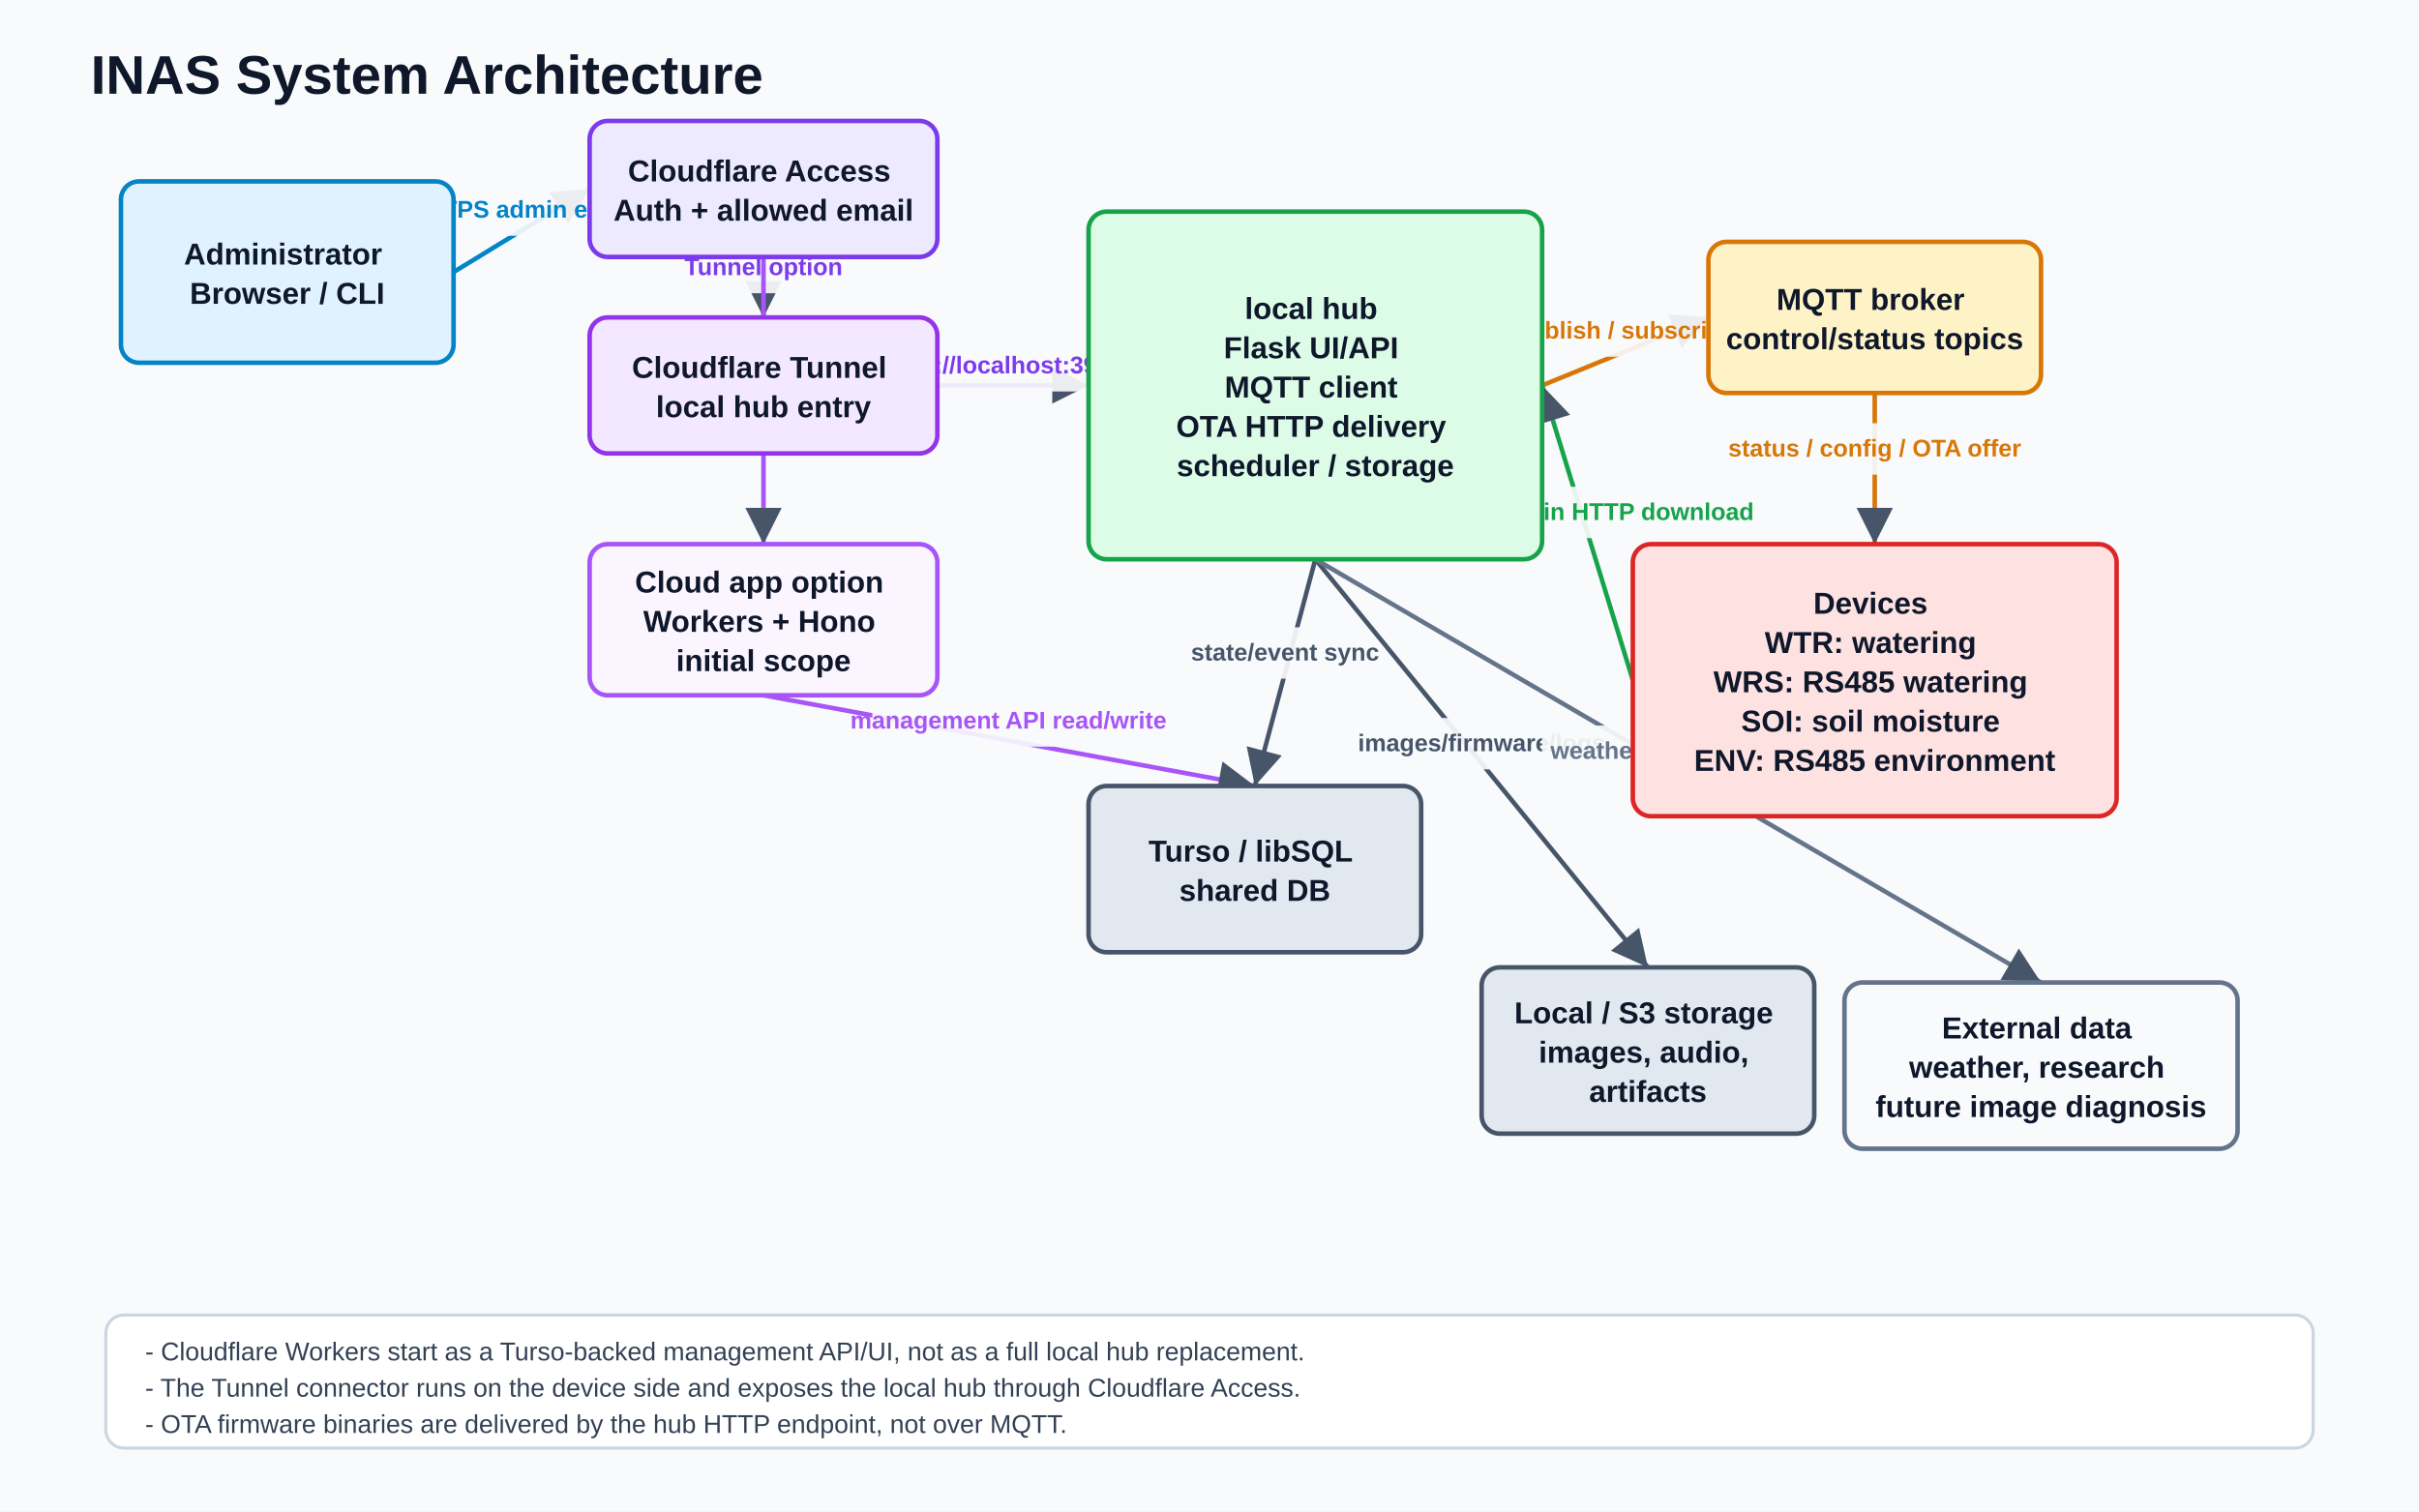
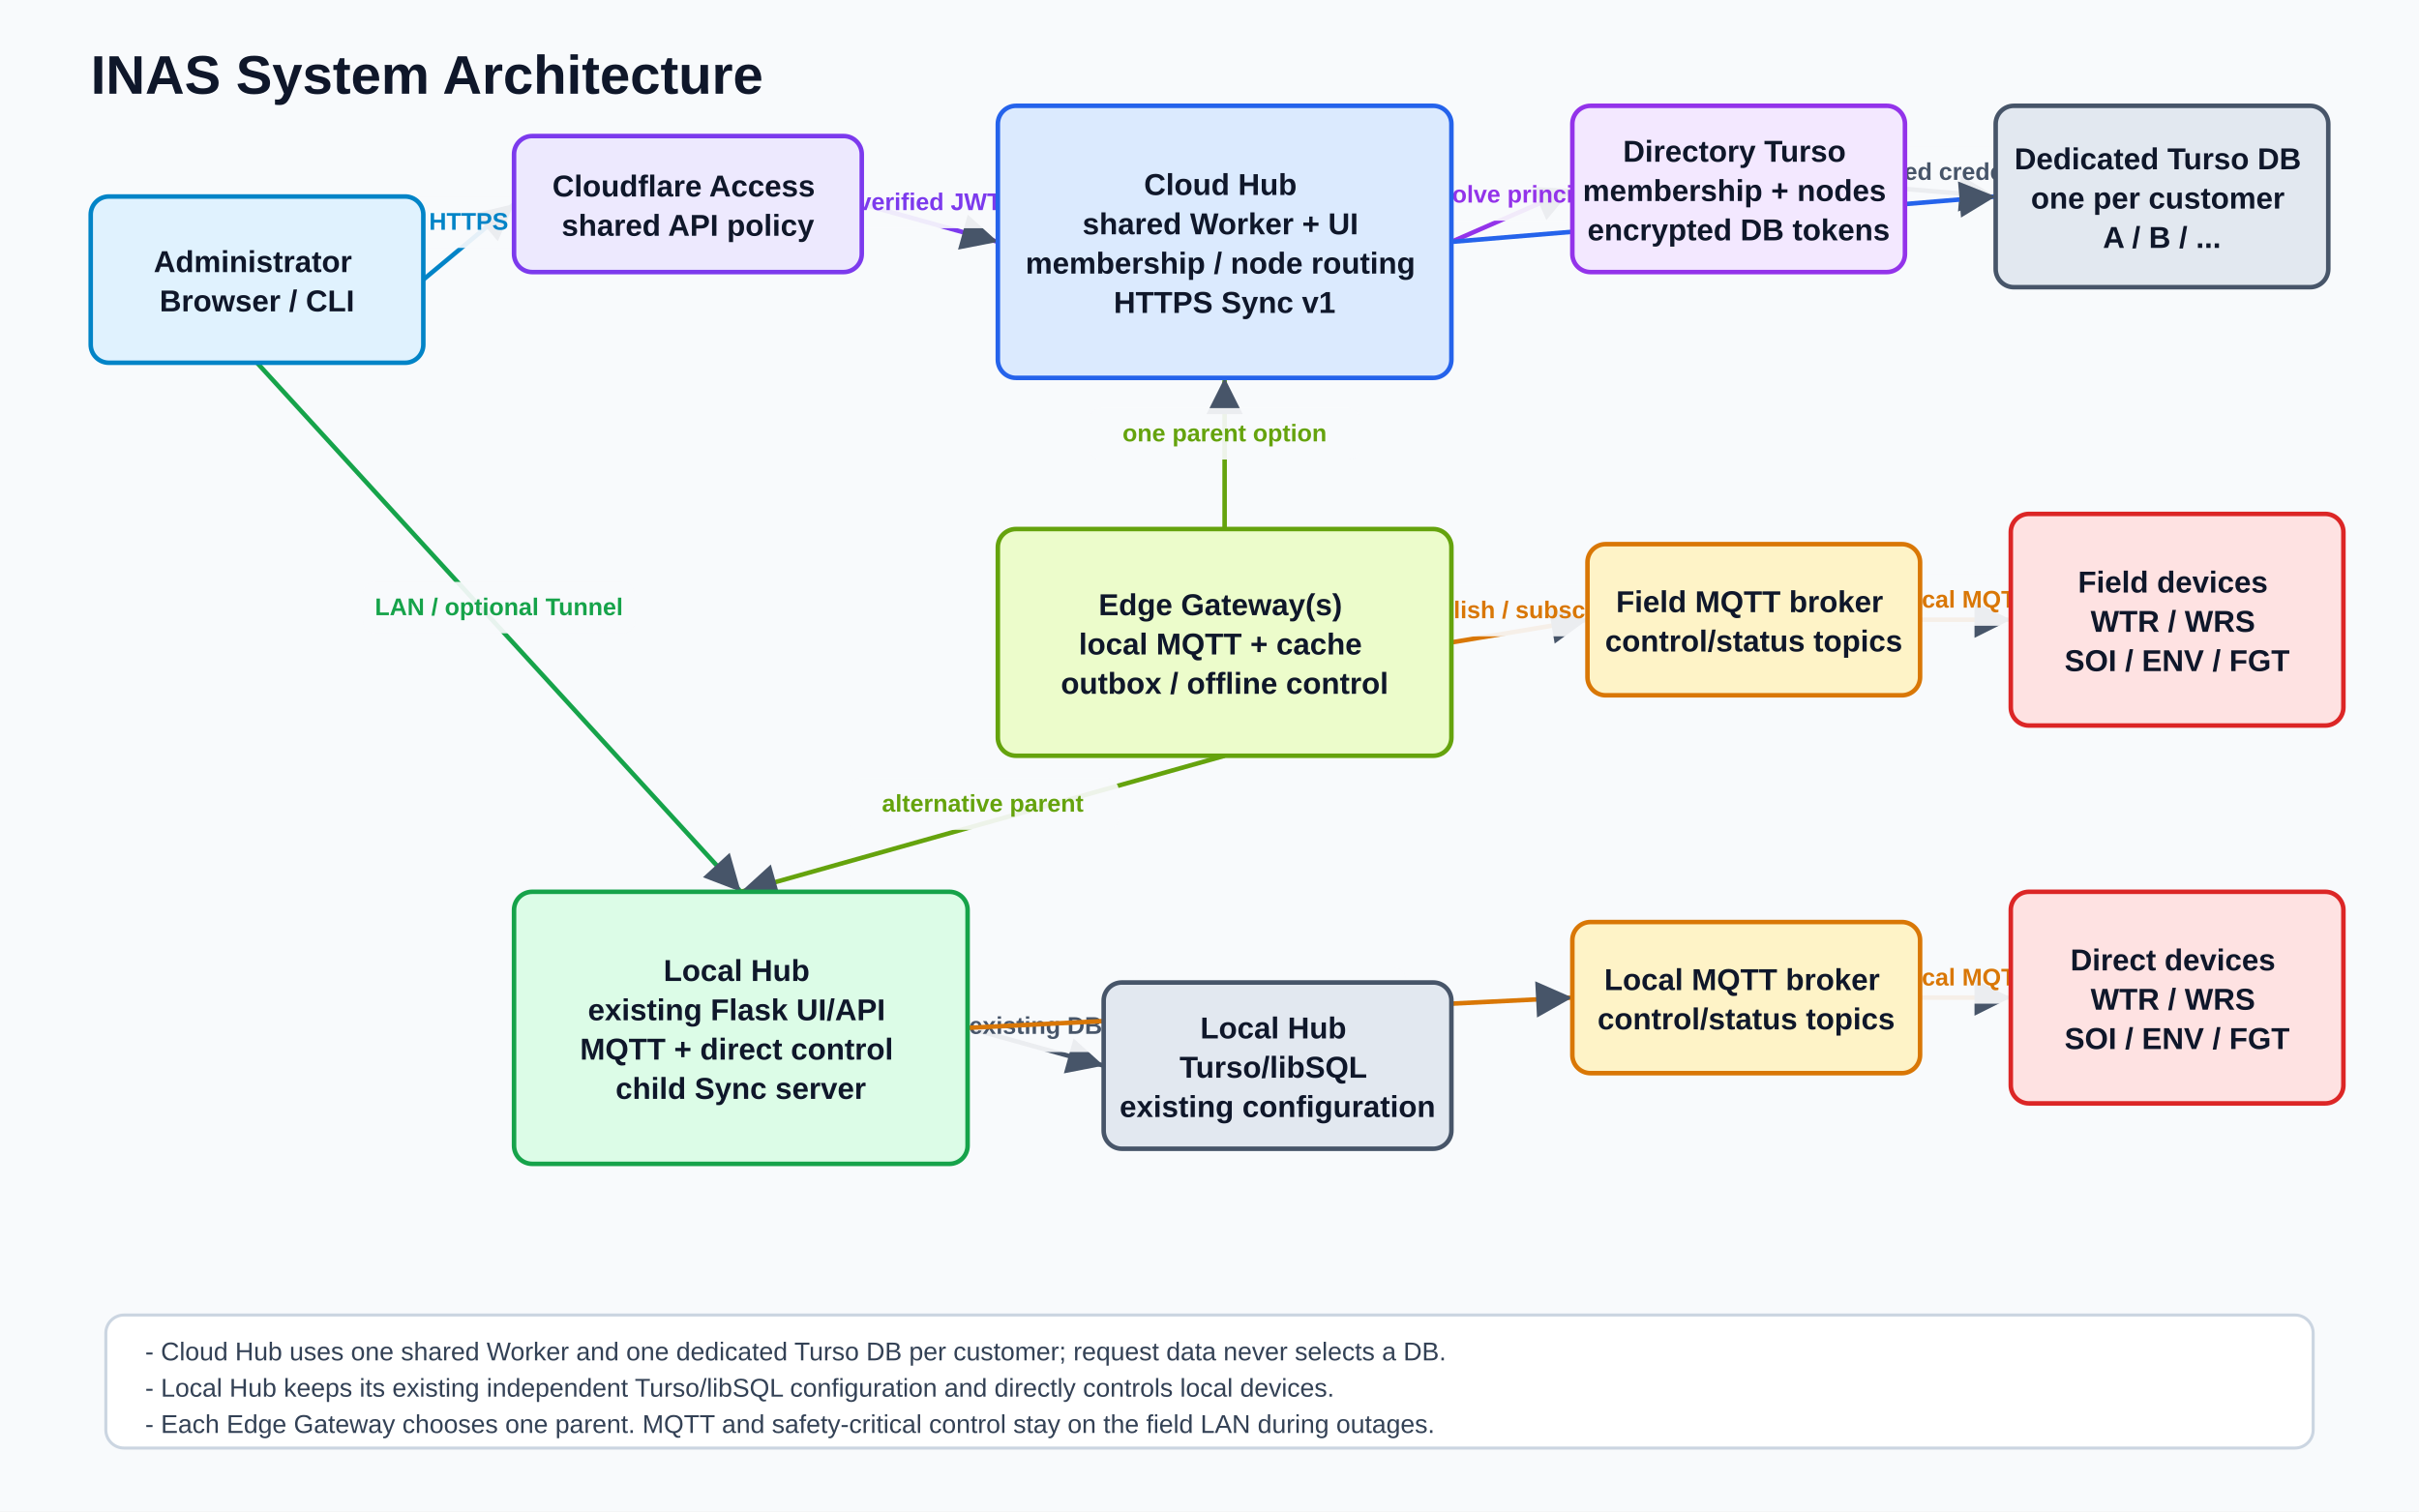
<svg xmlns="http://www.w3.org/2000/svg" width="1600" height="1000" viewBox="0 0 1600 1000">
  <defs>
    <marker id="arrow" markerWidth="12" markerHeight="12" refX="10" refY="6" orient="auto" markerUnits="strokeWidth">
      <path d="M2,2 L10,6 L2,10 Z" fill="#475569" />
    </marker>
  </defs>
  <rect width="100%" height="100%" fill="#f8fafc" />
  <text x="60" y="62" font-family="Arial, sans-serif" font-size="36" font-weight="700" fill="#0f172a">INAS System Architecture</text>
-   <line x1="300" y1="180" x2="390" y2="125" stroke="#0284c7" stroke-width="3" marker-end="url(#arrow)" />
-   <rect x="255" y="122" width="180" height="34" rx="8" fill="#f8fafc" fill-opacity="0.92" />
-   <text x="345" y="144" text-anchor="middle" font-family="Arial, sans-serif" font-size="16" font-weight="700" fill="#0284c7">HTTPS admin entry</text>
-   <line x1="505" y1="170" x2="505" y2="210" stroke="#7c3aed" stroke-width="3" marker-end="url(#arrow)" />
-   <rect x="415" y="160" width="180" height="34" rx="8" fill="#f8fafc" fill-opacity="0.92" />
-   <text x="505" y="182" text-anchor="middle" font-family="Arial, sans-serif" font-size="16" font-weight="700" fill="#7c3aed">Tunnel option</text>
-   <line x1="620" y1="255" x2="720" y2="255" stroke="#7c3aed" stroke-width="3" marker-end="url(#arrow)" />
-   <rect x="580" y="225" width="180" height="34" rx="8" fill="#f8fafc" fill-opacity="0.92" />
-   <text x="670" y="247" text-anchor="middle" font-family="Arial, sans-serif" font-size="16" font-weight="700" fill="#7c3aed">http://localhost:39151</text>
-   <line x1="505" y1="170" x2="505" y2="360" stroke="#a855f7" stroke-width="3" marker-end="url(#arrow)" />
-   <rect x="415" y="235" width="180" height="34" rx="8" fill="#f8fafc" fill-opacity="0.92" />
-   <text x="505" y="257" text-anchor="middle" font-family="Arial, sans-serif" font-size="16" font-weight="700" fill="#a855f7">Cloud app option</text>
-   <line x1="505" y1="460" x2="830" y2="520" stroke="#a855f7" stroke-width="3" marker-end="url(#arrow)" />
-   <rect x="577" y="460" width="180" height="34" rx="8" fill="#f8fafc" fill-opacity="0.92" />
-   <text x="667" y="482" text-anchor="middle" font-family="Arial, sans-serif" font-size="16" font-weight="700" fill="#a855f7">management API read/write</text>
-   <line x1="1020" y1="255" x2="1130" y2="210" stroke="#d97706" stroke-width="3" marker-end="url(#arrow)" />
-   <rect x="985" y="202" width="180" height="34" rx="8" fill="#f8fafc" fill-opacity="0.92" />
-   <text x="1075" y="224" text-anchor="middle" font-family="Arial, sans-serif" font-size="16" font-weight="700" fill="#d97706">publish / subscribe</text>
-   <line x1="1240" y1="260" x2="1240" y2="360" stroke="#d97706" stroke-width="3" marker-end="url(#arrow)" />
-   <rect x="1150" y="280" width="180" height="34" rx="8" fill="#f8fafc" fill-opacity="0.92" />
-   <text x="1240" y="302" text-anchor="middle" font-family="Arial, sans-serif" font-size="16" font-weight="700" fill="#d97706">status / config / OTA offer</text>
-   <line x1="1080" y1="450" x2="1020" y2="255" stroke="#16a34a" stroke-width="3" marker-end="url(#arrow)" />
-   <rect x="960" y="322" width="180" height="34" rx="8" fill="#f8fafc" fill-opacity="0.92" />
-   <text x="1050" y="344" text-anchor="middle" font-family="Arial, sans-serif" font-size="16" font-weight="700" fill="#16a34a">firmware.bin HTTP download</text>
-   <line x1="870" y1="370" x2="830" y2="520" stroke="#475569" stroke-width="3" marker-end="url(#arrow)" />
-   <rect x="760" y="415" width="180" height="34" rx="8" fill="#f8fafc" fill-opacity="0.92" />
-   <text x="850" y="437" text-anchor="middle" font-family="Arial, sans-serif" font-size="16" font-weight="700" fill="#475569">state/event sync</text>
-   <line x1="870" y1="370" x2="1090" y2="640" stroke="#475569" stroke-width="3" marker-end="url(#arrow)" />
-   <rect x="890" y="475" width="180" height="34" rx="8" fill="#f8fafc" fill-opacity="0.92" />
-   <text x="980" y="497" text-anchor="middle" font-family="Arial, sans-serif" font-size="16" font-weight="700" fill="#475569">images/firmware/logs</text>
-   <line x1="870" y1="370" x2="1350" y2="650" stroke="#64748b" stroke-width="3" marker-end="url(#arrow)" />
-   <rect x="1020" y="480" width="180" height="34" rx="8" fill="#f8fafc" fill-opacity="0.92" />
-   <text x="1110" y="502" text-anchor="middle" font-family="Arial, sans-serif" font-size="16" font-weight="700" fill="#64748b">weather/external fetch</text>
-   <rect x="80" y="120" width="220" height="120" rx="12" fill="#e0f2fe" stroke="#0284c7" stroke-width="3" />
+   <line x1="280" y1="185" x2="340" y2="135" stroke="#0284c7" stroke-width="3" marker-end="url(#arrow)" />
+   <rect x="220" y="130" width="180" height="34" rx="8" fill="#f8fafc" fill-opacity="0.92" />
+   <text x="310" y="152" text-anchor="middle" font-family="Arial, sans-serif" font-size="16" font-weight="700" fill="#0284c7">HTTPS</text>
+   <line x1="570" y1="135" x2="660" y2="160" stroke="#7c3aed" stroke-width="3" marker-end="url(#arrow)" />
+   <rect x="525" y="117" width="180" height="34" rx="8" fill="#f8fafc" fill-opacity="0.92" />
+   <text x="615" y="139" text-anchor="middle" font-family="Arial, sans-serif" font-size="16" font-weight="700" fill="#7c3aed">verified JWT</text>
+   <line x1="960" y1="160" x2="1040" y2="125" stroke="#9333ea" stroke-width="3" marker-end="url(#arrow)" />
+   <rect x="910" y="112" width="180" height="34" rx="8" fill="#f8fafc" fill-opacity="0.92" />
+   <text x="1000" y="134" text-anchor="middle" font-family="Arial, sans-serif" font-size="16" font-weight="700" fill="#9333ea">resolve principal</text>
+   <line x1="1260" y1="125" x2="1320" y2="130" stroke="#475569" stroke-width="3" marker-end="url(#arrow)" />
+   <rect x="1200" y="97" width="180" height="34" rx="8" fill="#f8fafc" fill-opacity="0.92" />
+   <text x="1290" y="119" text-anchor="middle" font-family="Arial, sans-serif" font-size="16" font-weight="700" fill="#475569">scoped credential</text>
+   <line x1="960" y1="160" x2="1320" y2="130" stroke="#2563eb" stroke-width="3" marker-end="url(#arrow)" />
+   <rect x="1050" y="115" width="180" height="34" rx="8" fill="#f8fafc" fill-opacity="0.92" />
+   <text x="1140" y="137" text-anchor="middle" font-family="Arial, sans-serif" font-size="16" font-weight="700" fill="#2563eb">customer data</text>
+   <line x1="810" y1="350" x2="810" y2="250" stroke="#65a30d" stroke-width="3" marker-end="url(#arrow)" />
+   <rect x="720" y="270" width="180" height="34" rx="8" fill="#f8fafc" fill-opacity="0.92" />
+   <text x="810" y="292" text-anchor="middle" font-family="Arial, sans-serif" font-size="16" font-weight="700" fill="#65a30d">one parent option</text>
+   <line x1="960" y1="425" x2="1050" y2="410" stroke="#d97706" stroke-width="3" marker-end="url(#arrow)" />
+   <rect x="915" y="387" width="180" height="34" rx="8" fill="#f8fafc" fill-opacity="0.92" />
+   <text x="1005" y="409" text-anchor="middle" font-family="Arial, sans-serif" font-size="16" font-weight="700" fill="#d97706">publish / subscribe</text>
+   <line x1="1270" y1="410" x2="1330" y2="410" stroke="#d97706" stroke-width="3" marker-end="url(#arrow)" />
+   <rect x="1210" y="380" width="180" height="34" rx="8" fill="#f8fafc" fill-opacity="0.92" />
+   <text x="1300" y="402" text-anchor="middle" font-family="Arial, sans-serif" font-size="16" font-weight="700" fill="#d97706">local MQTT</text>
+   <line x1="170" y1="240" x2="490" y2="590" stroke="#16a34a" stroke-width="3" marker-end="url(#arrow)" />
+   <rect x="240" y="385" width="180" height="34" rx="8" fill="#f8fafc" fill-opacity="0.92" />
+   <text x="330" y="407" text-anchor="middle" font-family="Arial, sans-serif" font-size="16" font-weight="700" fill="#16a34a">LAN / optional Tunnel</text>
+   <line x1="810" y1="500" x2="490" y2="590" stroke="#65a30d" stroke-width="3" marker-end="url(#arrow)" />
+   <rect x="560" y="515" width="180" height="34" rx="8" fill="#f8fafc" fill-opacity="0.92" />
+   <text x="650" y="537" text-anchor="middle" font-family="Arial, sans-serif" font-size="16" font-weight="700" fill="#65a30d">alternative parent</text>
+   <line x1="640" y1="680" x2="730" y2="705" stroke="#475569" stroke-width="3" marker-end="url(#arrow)" />
+   <rect x="595" y="662" width="180" height="34" rx="8" fill="#f8fafc" fill-opacity="0.92" />
+   <text x="685" y="684" text-anchor="middle" font-family="Arial, sans-serif" font-size="16" font-weight="700" fill="#475569">existing DB</text>
+   <line x1="640" y1="680" x2="1040" y2="660" stroke="#d97706" stroke-width="3" marker-end="url(#arrow)" />
+   <rect x="750" y="640" width="180" height="34" rx="8" fill="#f8fafc" fill-opacity="0.92" />
+   <text x="840" y="662" text-anchor="middle" font-family="Arial, sans-serif" font-size="16" font-weight="700" fill="#d97706">publish / subscribe</text>
+   <line x1="1270" y1="660" x2="1330" y2="660" stroke="#d97706" stroke-width="3" marker-end="url(#arrow)" />
+   <rect x="1210" y="630" width="180" height="34" rx="8" fill="#f8fafc" fill-opacity="0.92" />
+   <text x="1300" y="652" text-anchor="middle" font-family="Arial, sans-serif" font-size="16" font-weight="700" fill="#d97706">local MQTT</text>
+   <rect x="60" y="130" width="220" height="110" rx="12" fill="#e0f2fe" stroke="#0284c7" stroke-width="3" />
  <text text-anchor="middle" font-family="Arial, sans-serif" font-size="20" font-weight="700" fill="#0f172a">
-     <tspan x="190" y="175">Administrator</tspan>
-     <tspan x="190" y="201">Browser / CLI</tspan>
+     <tspan x="170" y="180">Administrator</tspan>
+     <tspan x="170" y="206">Browser / CLI</tspan>
  </text>
-   <rect x="390" y="80" width="230" height="90" rx="12" fill="#ede9fe" stroke="#7c3aed" stroke-width="3" />
+   <rect x="340" y="90" width="230" height="90" rx="12" fill="#ede9fe" stroke="#7c3aed" stroke-width="3" />
  <text text-anchor="middle" font-family="Arial, sans-serif" font-size="20" font-weight="700" fill="#0f172a">
-     <tspan x="505" y="120">Cloudflare Access</tspan>
-     <tspan x="505" y="146">Auth + allowed email</tspan>
+     <tspan x="455" y="130">Cloudflare Access</tspan>
+     <tspan x="455" y="156">shared API policy</tspan>
  </text>
-   <rect x="390" y="210" width="230" height="90" rx="12" fill="#f3e8ff" stroke="#9333ea" stroke-width="3" />
+   <rect x="660" y="70" width="300" height="180" rx="12" fill="#dbeafe" stroke="#2563eb" stroke-width="3" />
  <text text-anchor="middle" font-family="Arial, sans-serif" font-size="20" font-weight="700" fill="#0f172a">
-     <tspan x="505" y="250">Cloudflare Tunnel</tspan>
-     <tspan x="505" y="276">local hub entry</tspan>
+     <tspan x="810" y="129">Cloud Hub</tspan>
+     <tspan x="810" y="155">shared Worker + UI</tspan>
+     <tspan x="810" y="181">membership / node routing</tspan>
+     <tspan x="810" y="207">HTTPS Sync v1</tspan>
  </text>
-   <rect x="390" y="360" width="230" height="100" rx="12" fill="#faf5ff" stroke="#a855f7" stroke-width="3" />
+   <rect x="1040" y="70" width="220" height="110" rx="12" fill="#f3e8ff" stroke="#9333ea" stroke-width="3" />
  <text text-anchor="middle" font-family="Arial, sans-serif" font-size="20" font-weight="700" fill="#0f172a">
-     <tspan x="505" y="392">Cloud app option</tspan>
-     <tspan x="505" y="418">Workers + Hono</tspan>
-     <tspan x="505" y="444">initial scope</tspan>
+     <tspan x="1150" y="107">Directory Turso</tspan>
+     <tspan x="1150" y="133">membership + nodes</tspan>
+     <tspan x="1150" y="159">encrypted DB tokens</tspan>
  </text>
-   <rect x="720" y="140" width="300" height="230" rx="12" fill="#dcfce7" stroke="#16a34a" stroke-width="3" />
+   <rect x="1320" y="70" width="220" height="120" rx="12" fill="#e2e8f0" stroke="#475569" stroke-width="3" />
  <text text-anchor="middle" font-family="Arial, sans-serif" font-size="20" font-weight="700" fill="#0f172a">
-     <tspan x="870" y="211">local hub</tspan>
-     <tspan x="870" y="237">Flask UI/API</tspan>
-     <tspan x="870" y="263">MQTT client</tspan>
-     <tspan x="870" y="289">OTA HTTP delivery</tspan>
-     <tspan x="870" y="315">scheduler / storage</tspan>
+     <tspan x="1430" y="112">Dedicated Turso DB</tspan>
+     <tspan x="1430" y="138">one per customer</tspan>
+     <tspan x="1430" y="164">A / B / ...</tspan>
  </text>
-   <rect x="1130" y="160" width="220" height="100" rx="12" fill="#fef3c7" stroke="#d97706" stroke-width="3" />
+   <rect x="660" y="350" width="300" height="150" rx="12" fill="#ecfccb" stroke="#65a30d" stroke-width="3" />
  <text text-anchor="middle" font-family="Arial, sans-serif" font-size="20" font-weight="700" fill="#0f172a">
-     <tspan x="1240" y="205">MQTT broker</tspan>
-     <tspan x="1240" y="231">control/status topics</tspan>
+     <tspan x="810" y="407">Edge Gateway(s)</tspan>
+     <tspan x="810" y="433">local MQTT + cache</tspan>
+     <tspan x="810" y="459">outbox / offline control</tspan>
  </text>
-   <rect x="1080" y="360" width="320" height="180" rx="12" fill="#fee2e2" stroke="#dc2626" stroke-width="3" />
+   <rect x="1050" y="360" width="220" height="100" rx="12" fill="#fef3c7" stroke="#d97706" stroke-width="3" />
  <text text-anchor="middle" font-family="Arial, sans-serif" font-size="20" font-weight="700" fill="#0f172a">
-     <tspan x="1240" y="406">Devices</tspan>
-     <tspan x="1240" y="432">WTR: watering</tspan>
-     <tspan x="1240" y="458">WRS: RS485 watering</tspan>
-     <tspan x="1240" y="484">SOI: soil moisture</tspan>
-     <tspan x="1240" y="510">ENV: RS485 environment</tspan>
+     <tspan x="1160" y="405">Field MQTT broker</tspan>
+     <tspan x="1160" y="431">control/status topics</tspan>
  </text>
-   <rect x="720" y="520" width="220" height="110" rx="12" fill="#e2e8f0" stroke="#475569" stroke-width="3" />
+   <rect x="1330" y="340" width="220" height="140" rx="12" fill="#fee2e2" stroke="#dc2626" stroke-width="3" />
  <text text-anchor="middle" font-family="Arial, sans-serif" font-size="20" font-weight="700" fill="#0f172a">
-     <tspan x="830" y="570">Turso / libSQL</tspan>
-     <tspan x="830" y="596">shared DB</tspan>
+     <tspan x="1440" y="392">Field devices</tspan>
+     <tspan x="1440" y="418">WTR / WRS</tspan>
+     <tspan x="1440" y="444">SOI / ENV / FGT</tspan>
  </text>
-   <rect x="980" y="640" width="220" height="110" rx="12" fill="#e2e8f0" stroke="#475569" stroke-width="3" />
+   <rect x="340" y="590" width="300" height="180" rx="12" fill="#dcfce7" stroke="#16a34a" stroke-width="3" />
  <text text-anchor="middle" font-family="Arial, sans-serif" font-size="20" font-weight="700" fill="#0f172a">
-     <tspan x="1090" y="677">Local / S3 storage</tspan>
-     <tspan x="1090" y="703">images, audio,</tspan>
-     <tspan x="1090" y="729">artifacts</tspan>
+     <tspan x="490" y="649">Local Hub</tspan>
+     <tspan x="490" y="675">existing Flask UI/API</tspan>
+     <tspan x="490" y="701">MQTT + direct control</tspan>
+     <tspan x="490" y="727">child Sync server</tspan>
  </text>
-   <rect x="1220" y="650" width="260" height="110" rx="12" fill="#f8fafc" stroke="#64748b" stroke-width="3" />
+   <rect x="730" y="650" width="230" height="110" rx="12" fill="#e2e8f0" stroke="#475569" stroke-width="3" />
  <text text-anchor="middle" font-family="Arial, sans-serif" font-size="20" font-weight="700" fill="#0f172a">
-     <tspan x="1350" y="687">External data</tspan>
-     <tspan x="1350" y="713">weather, research</tspan>
-     <tspan x="1350" y="739">future image diagnosis</tspan>
+     <tspan x="845" y="687">Local Hub</tspan>
+     <tspan x="845" y="713">Turso/libSQL</tspan>
+     <tspan x="845" y="739">existing configuration</tspan>
+   </text>
+   <rect x="1040" y="610" width="230" height="100" rx="12" fill="#fef3c7" stroke="#d97706" stroke-width="3" />
+   <text text-anchor="middle" font-family="Arial, sans-serif" font-size="20" font-weight="700" fill="#0f172a">
+     <tspan x="1155" y="655">Local MQTT broker</tspan>
+     <tspan x="1155" y="681">control/status topics</tspan>
+   </text>
+   <rect x="1330" y="590" width="220" height="140" rx="12" fill="#fee2e2" stroke="#dc2626" stroke-width="3" />
+   <text text-anchor="middle" font-family="Arial, sans-serif" font-size="20" font-weight="700" fill="#0f172a">
+     <tspan x="1440" y="642">Direct devices</tspan>
+     <tspan x="1440" y="668">WTR / WRS</tspan>
+     <tspan x="1440" y="694">SOI / ENV / FGT</tspan>
  </text>
  <rect x="70" y="870" width="1460" height="88" rx="12" fill="#ffffff" stroke="#cbd5e1" stroke-width="2" />
-   <text x="96" y="900" font-family="Arial, sans-serif" font-size="17" fill="#334155">- Cloudflare Workers start as a Turso-backed management API/UI, not as a full local hub replacement.</text>
-   <text x="96" y="924" font-family="Arial, sans-serif" font-size="17" fill="#334155">- The Tunnel connector runs on the device side and exposes the local hub through Cloudflare Access.</text>
-   <text x="96" y="948" font-family="Arial, sans-serif" font-size="17" fill="#334155">- OTA firmware binaries are delivered by the hub HTTP endpoint, not over MQTT.</text>
+   <text x="96" y="900" font-family="Arial, sans-serif" font-size="17" fill="#334155">- Cloud Hub uses one shared Worker and one dedicated Turso DB per customer; request data never selects a DB.</text>
+   <text x="96" y="924" font-family="Arial, sans-serif" font-size="17" fill="#334155">- Local Hub keeps its existing independent Turso/libSQL configuration and directly controls local devices.</text>
+   <text x="96" y="948" font-family="Arial, sans-serif" font-size="17" fill="#334155">- Each Edge Gateway chooses one parent. MQTT and safety-critical control stay on the field LAN during outages.</text>
</svg>
